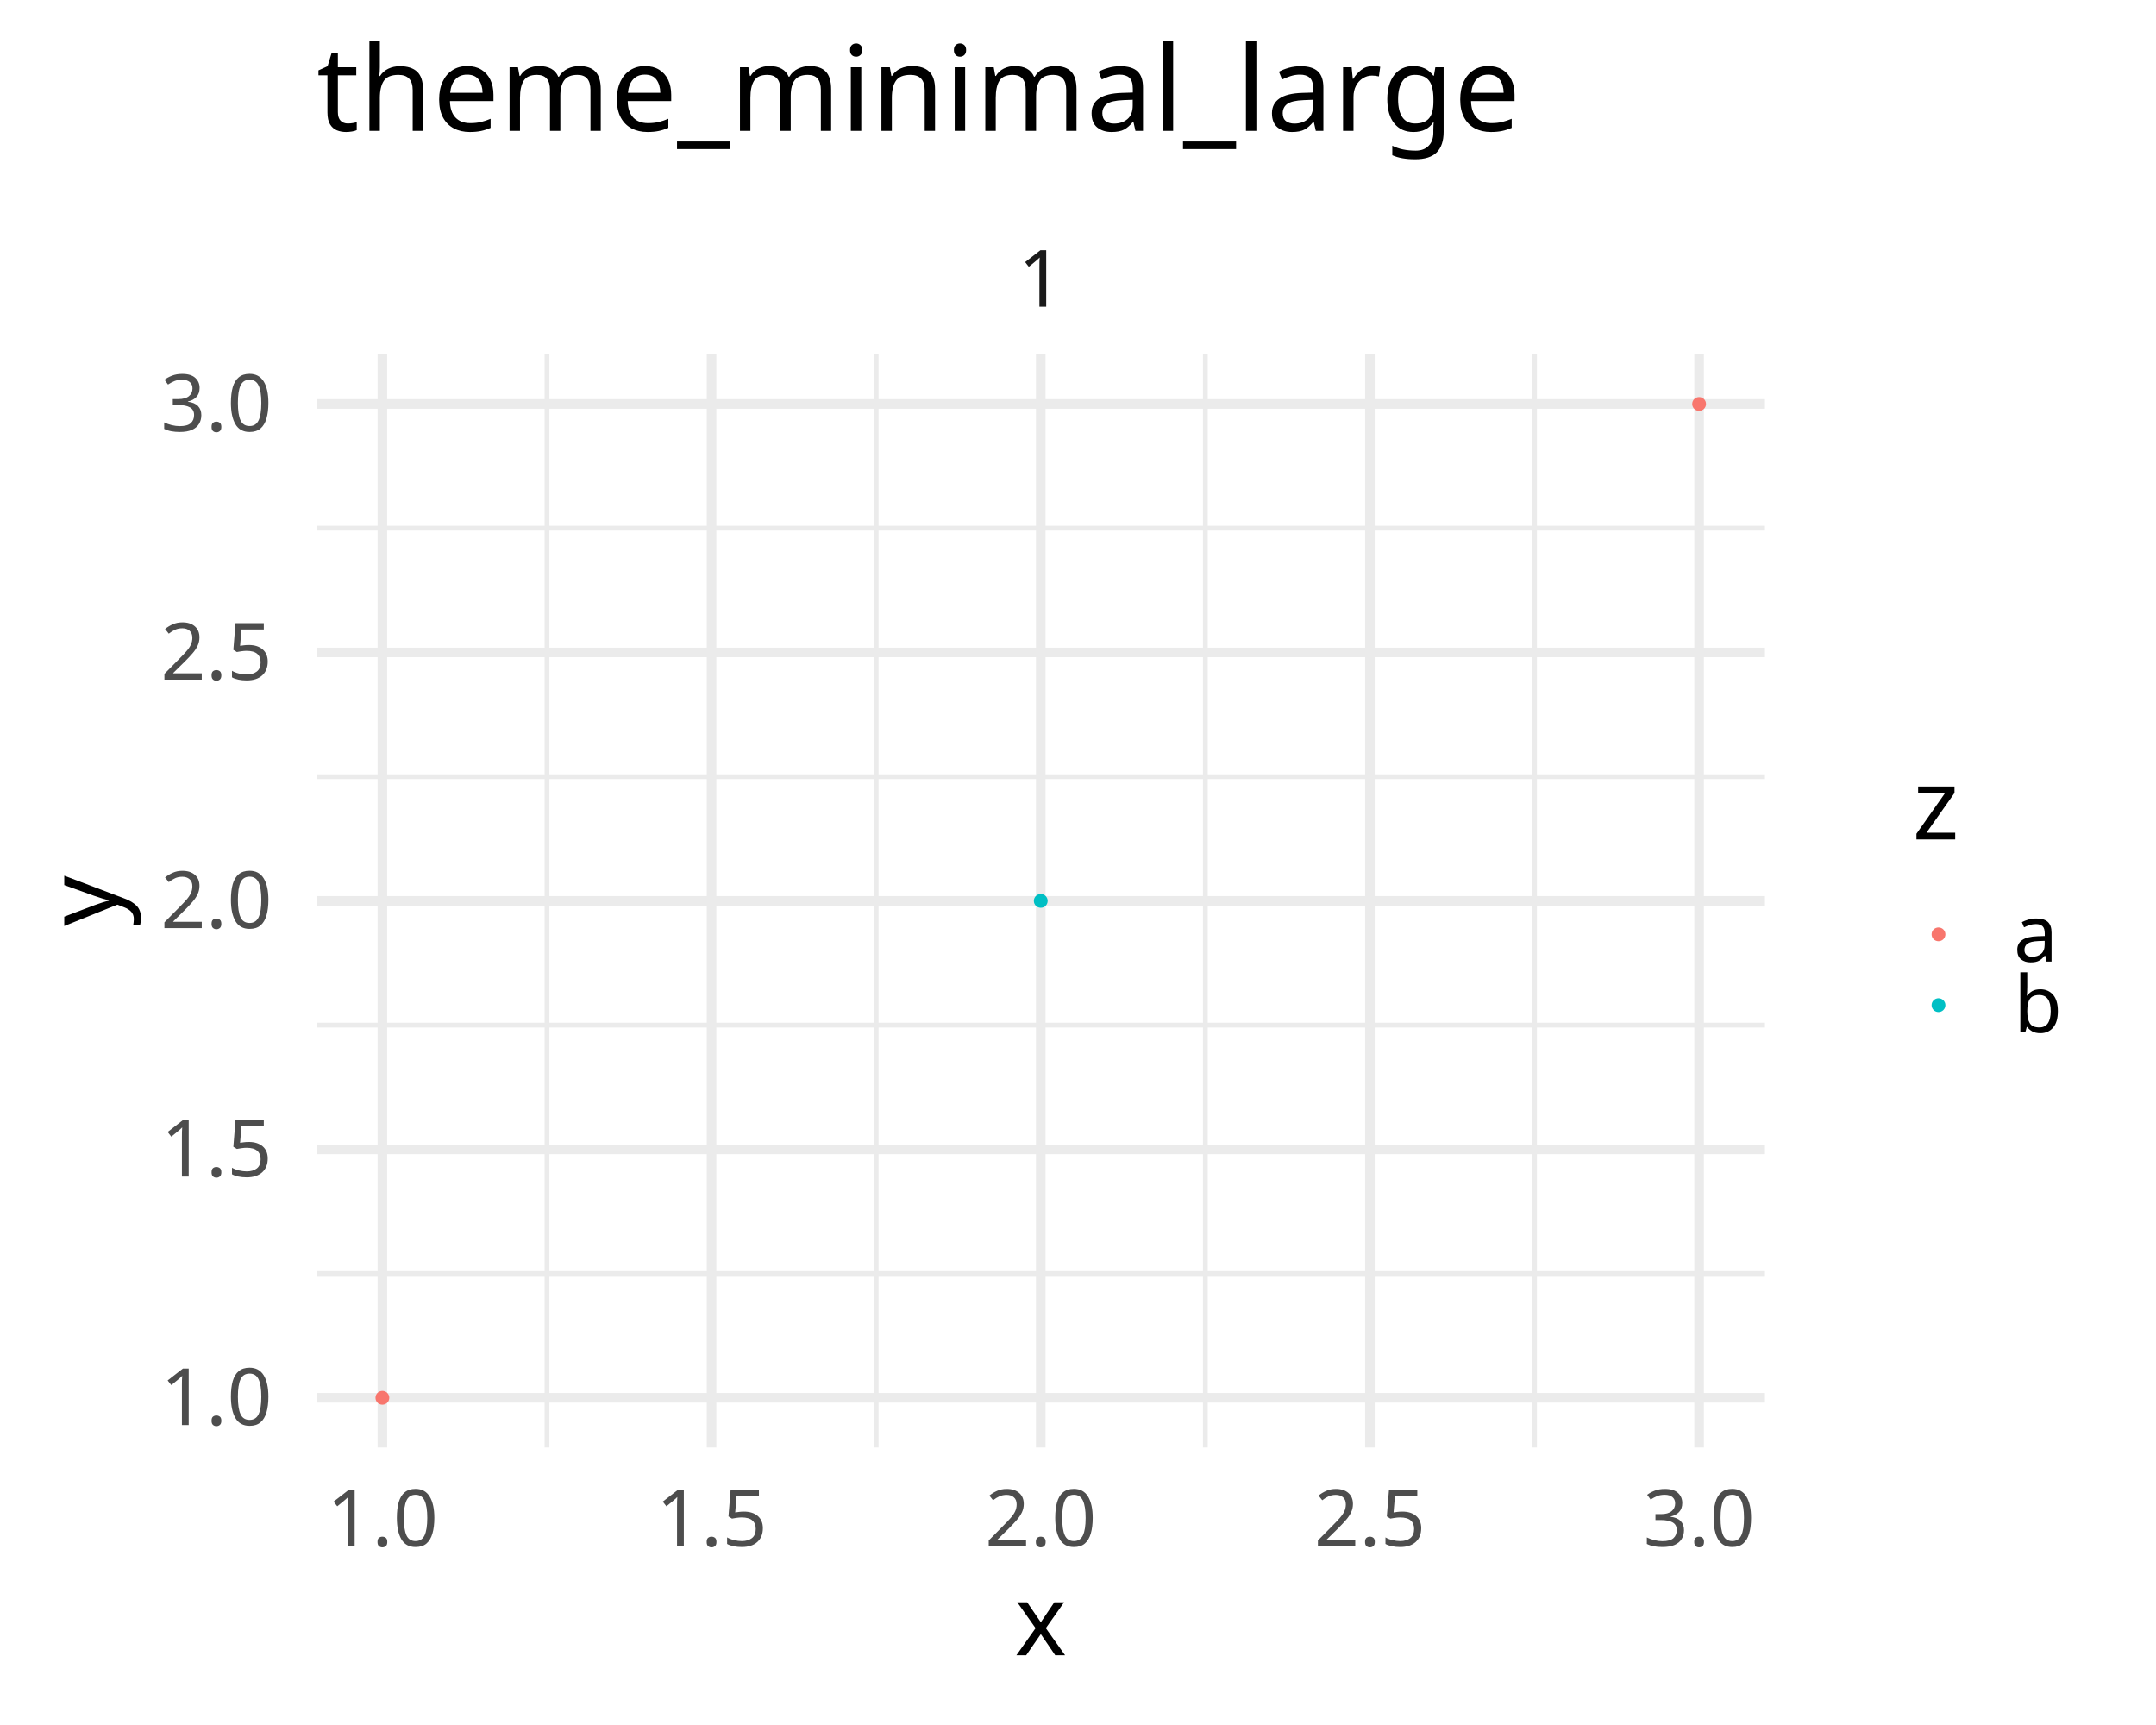
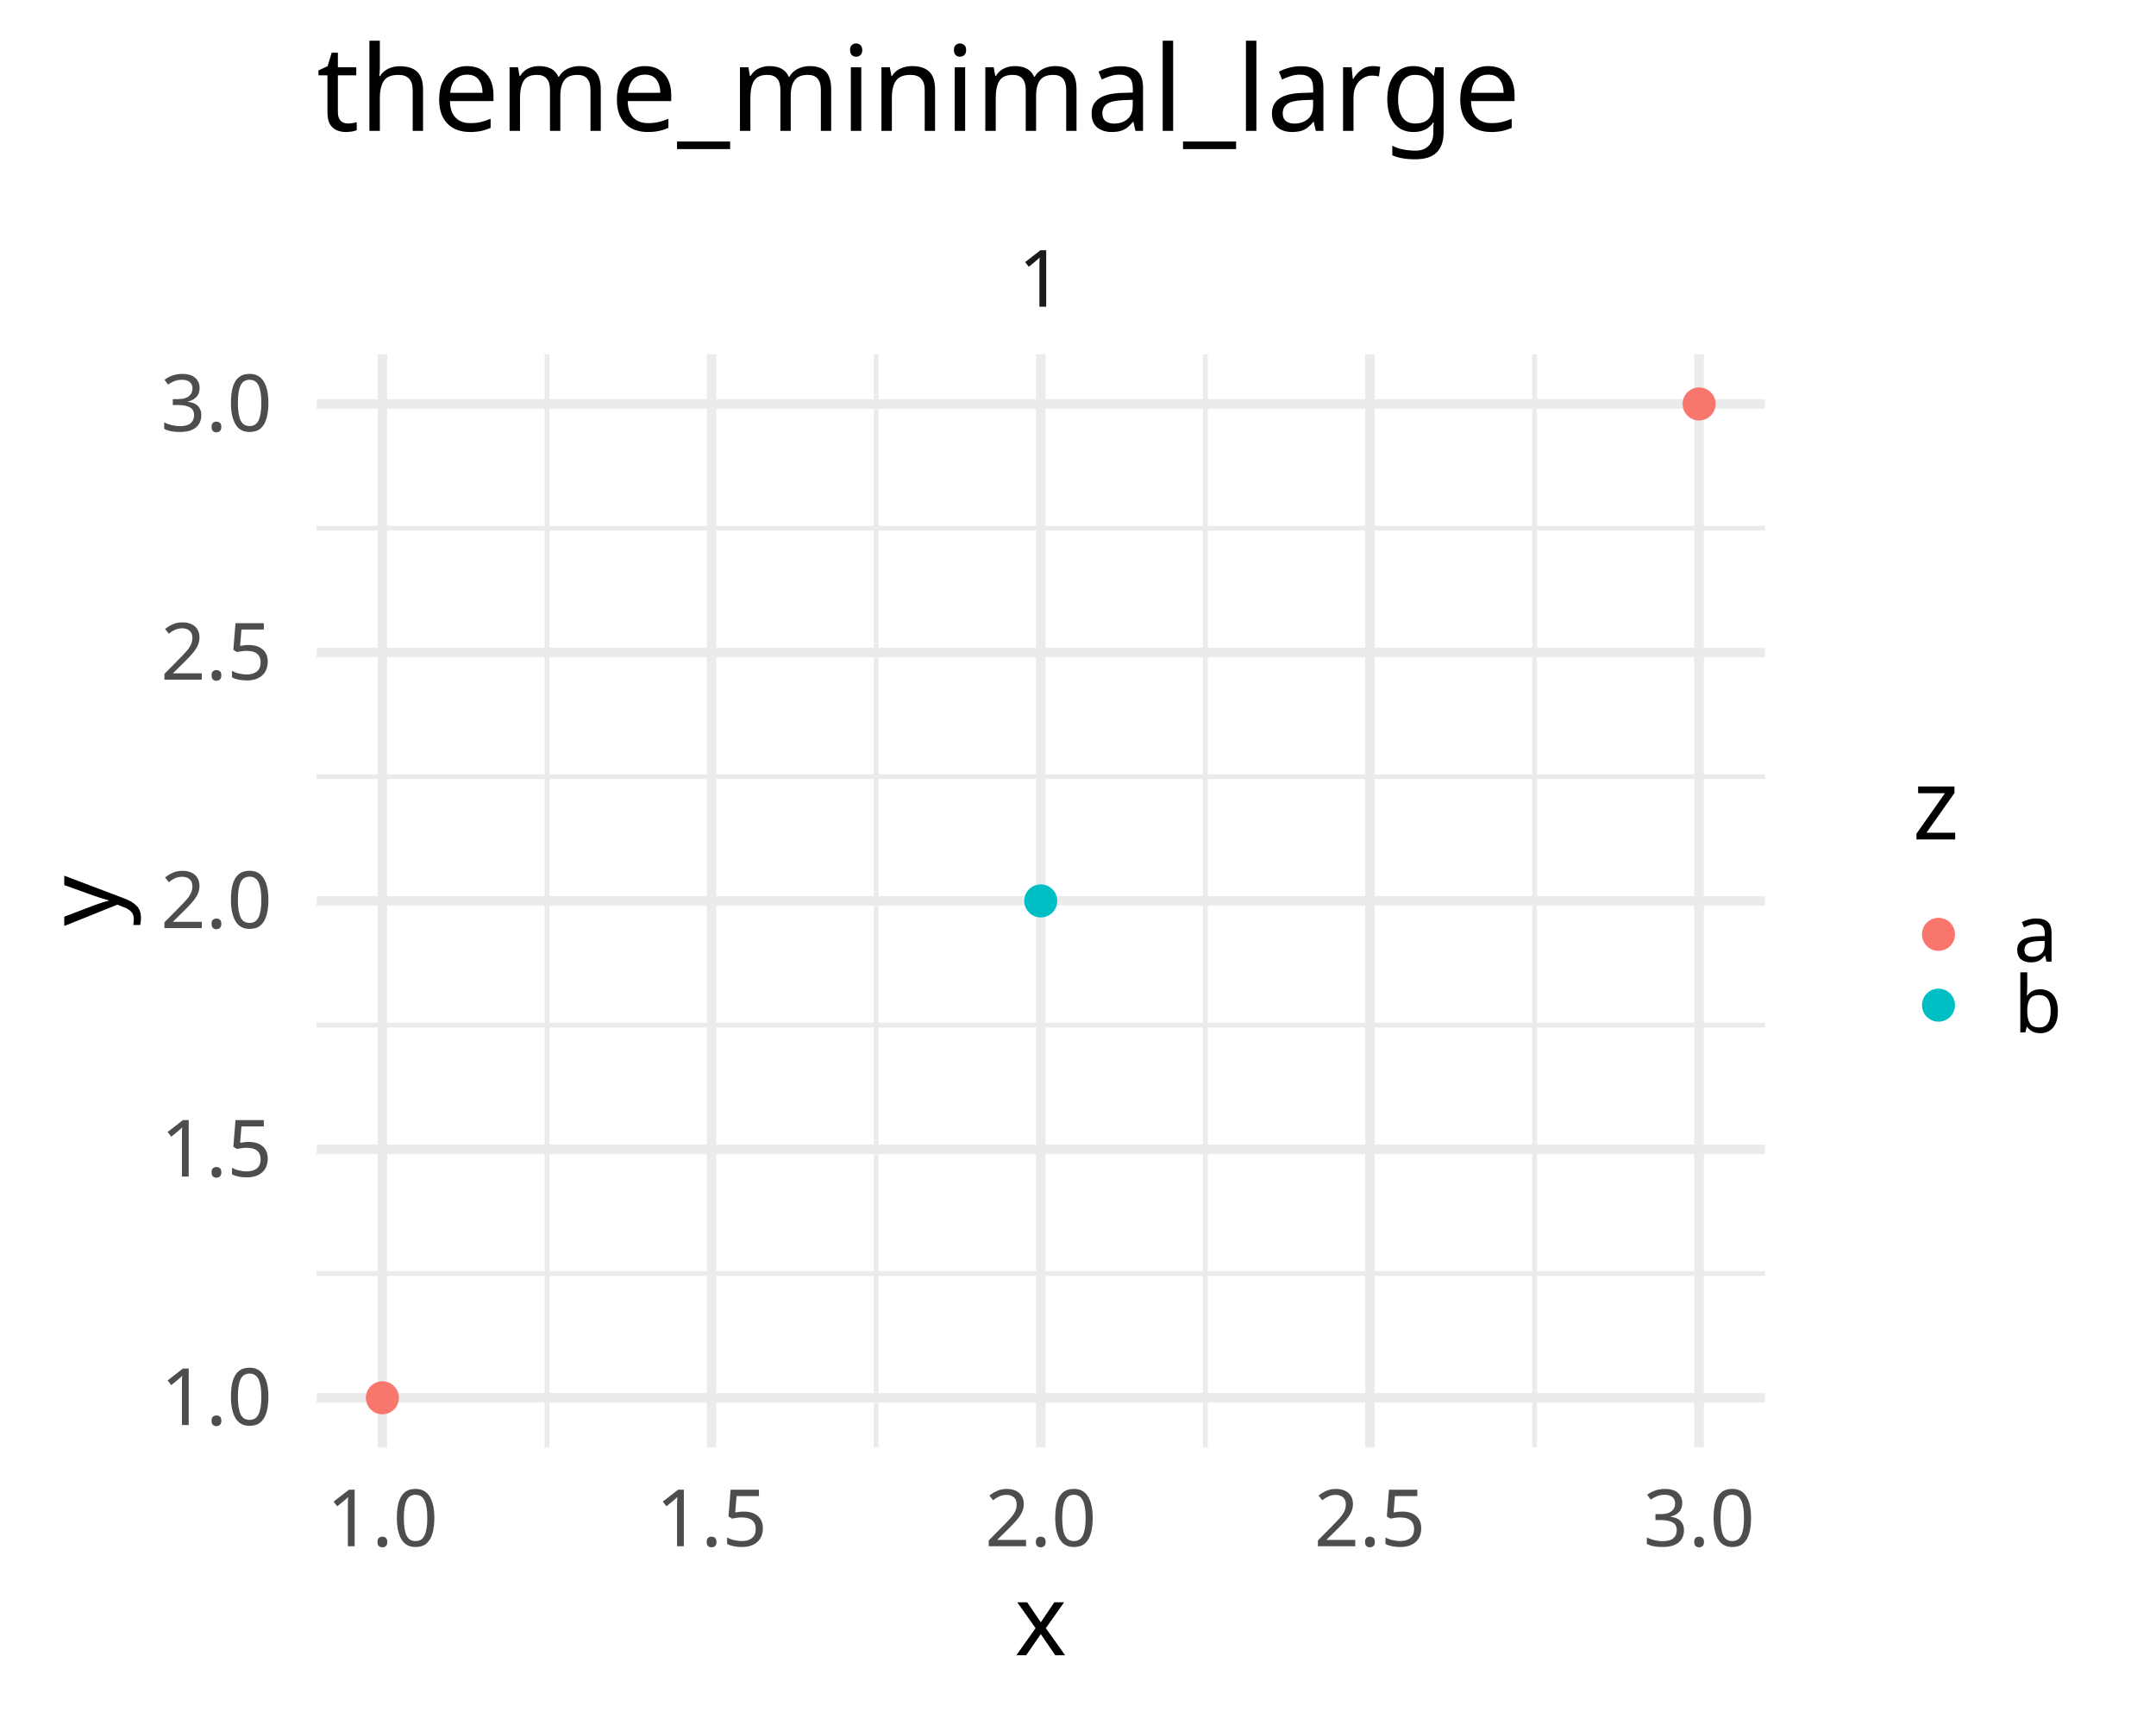
<svg xmlns="http://www.w3.org/2000/svg" class="svglite" data-engine-version="2.0" width="720.00pt" height="576.00pt" viewBox="0 0 720.00 576.00">
  <defs>
    <style type="text/css">
    .svglite line, .svglite polyline, .svglite polygon, .svglite path, .svglite rect, .svglite circle {
      fill: none;
      stroke: #000000;
      stroke-linecap: round;
      stroke-linejoin: round;
      stroke-miterlimit: 10.00;
    }
  </style>
  </defs>
  <rect width="100%" height="100%" style="stroke: none; fill: #FFFFFF;" />
  <defs>
    <clipPath id="cpMC4wMHw3MjAuMDB8MC4wMHw1NzYuMDA=">
      <rect x="0.00" y="0.00" width="720.00" height="576.00" />
    </clipPath>
  </defs>
  <g clip-path="url(#cpMC4wMHw3MjAuMDB8MC4wMHw1NzYuMDA=)">
</g>
  <defs>
    <clipPath id="cpMTA1LjcxfDU4OS40MXwxMTguMzB8NDgzLjM0">
      <rect x="105.71" y="118.30" width="483.69" height="365.04" />
    </clipPath>
  </defs>
  <g clip-path="url(#cpMTA1LjcxfDU4OS40MXwxMTguMzB8NDgzLjM0)">
    <polyline points="105.71,425.26 589.41,425.26 " style="stroke-width: 1.60; stroke: #EBEBEB; stroke-linecap: butt;" />
    <polyline points="105.71,342.30 589.41,342.30 " style="stroke-width: 1.60; stroke: #EBEBEB; stroke-linecap: butt;" />
    <polyline points="105.71,259.34 589.41,259.34 " style="stroke-width: 1.60; stroke: #EBEBEB; stroke-linecap: butt;" />
    <polyline points="105.71,176.37 589.41,176.37 " style="stroke-width: 1.60; stroke: #EBEBEB; stroke-linecap: butt;" />
    <polyline points="182.67,483.34 182.67,118.30 " style="stroke-width: 1.60; stroke: #EBEBEB; stroke-linecap: butt;" />
    <polyline points="292.60,483.34 292.60,118.30 " style="stroke-width: 1.60; stroke: #EBEBEB; stroke-linecap: butt;" />
    <polyline points="402.53,483.34 402.53,118.30 " style="stroke-width: 1.60; stroke: #EBEBEB; stroke-linecap: butt;" />
    <polyline points="512.46,483.34 512.46,118.30 " style="stroke-width: 1.60; stroke: #EBEBEB; stroke-linecap: butt;" />
    <polyline points="105.71,466.74 589.41,466.74 " style="stroke-width: 3.20; stroke: #EBEBEB; stroke-linecap: butt;" />
    <polyline points="105.71,383.78 589.41,383.78 " style="stroke-width: 3.20; stroke: #EBEBEB; stroke-linecap: butt;" />
    <polyline points="105.71,300.82 589.41,300.82 " style="stroke-width: 3.20; stroke: #EBEBEB; stroke-linecap: butt;" />
    <polyline points="105.71,217.86 589.41,217.86 " style="stroke-width: 3.20; stroke: #EBEBEB; stroke-linecap: butt;" />
    <polyline points="105.71,134.89 589.41,134.89 " style="stroke-width: 3.20; stroke: #EBEBEB; stroke-linecap: butt;" />
    <polyline points="127.70,483.34 127.70,118.30 " style="stroke-width: 3.20; stroke: #EBEBEB; stroke-linecap: butt;" />
    <polyline points="237.63,483.34 237.63,118.30 " style="stroke-width: 3.20; stroke: #EBEBEB; stroke-linecap: butt;" />
    <polyline points="347.56,483.34 347.56,118.30 " style="stroke-width: 3.20; stroke: #EBEBEB; stroke-linecap: butt;" />
    <polyline points="457.49,483.34 457.49,118.30 " style="stroke-width: 3.20; stroke: #EBEBEB; stroke-linecap: butt;" />
    <polyline points="567.42,483.34 567.42,118.30 " style="stroke-width: 3.20; stroke: #EBEBEB; stroke-linecap: butt;" />
-     <circle cx="127.70" cy="466.74" r="1.95" style="stroke-width: 0.71; stroke: #F8766D; fill: #F8766D;" />
-     <circle cx="347.56" cy="300.82" r="1.95" style="stroke-width: 0.71; stroke: #00BFC4; fill: #00BFC4;" />
-     <circle cx="567.42" cy="134.89" r="1.95" style="stroke-width: 0.71; stroke: #F8766D; fill: #F8766D;" />
+     <circle cx="127.70" cy="466.74" r="5.16" style="stroke-width: 0.71; stroke: #F8766D; fill: #F8766D;" />
+     <circle cx="347.56" cy="300.82" r="5.16" style="stroke-width: 0.71; stroke: #00BFC4; fill: #00BFC4;" />
+     <circle cx="567.42" cy="134.89" r="5.16" style="stroke-width: 0.71; stroke: #F8766D; fill: #F8766D;" />
  </g>
  <g clip-path="url(#cpMC4wMHw3MjAuMDB8MC4wMHw1NzYuMDA=)">
</g>
  <defs>
    <clipPath id="cpMTA1LjcxfDU4OS40MXw2OC4zNXwxMTguMzA=">
      <rect x="105.71" y="68.35" width="483.69" height="49.95" />
    </clipPath>
  </defs>
  <g clip-path="url(#cpMTA1LjcxfDU4OS40MXw2OC4zNXwxMTguMzA=)">
    <text x="347.56" y="102.41" text-anchor="middle" style="font-size: 26.40px; fill: #1A1A1A; font-family: sans;" textLength="14.68px" lengthAdjust="spacingAndGlyphs">1</text>
  </g>
  <g clip-path="url(#cpMC4wMHw3MjAuMDB8MC4wMHw1NzYuMDA=)">
    <text x="127.70" y="516.30" text-anchor="middle" style="font-size: 26.40px; fill: #4D4D4D; font-family: sans;" textLength="36.70px" lengthAdjust="spacingAndGlyphs">1.0</text>
    <text x="237.63" y="516.30" text-anchor="middle" style="font-size: 26.40px; fill: #4D4D4D; font-family: sans;" textLength="36.70px" lengthAdjust="spacingAndGlyphs">1.5</text>
    <text x="347.56" y="516.30" text-anchor="middle" style="font-size: 26.40px; fill: #4D4D4D; font-family: sans;" textLength="36.70px" lengthAdjust="spacingAndGlyphs">2.0</text>
    <text x="457.49" y="516.30" text-anchor="middle" style="font-size: 26.40px; fill: #4D4D4D; font-family: sans;" textLength="36.70px" lengthAdjust="spacingAndGlyphs">2.5</text>
    <text x="567.42" y="516.30" text-anchor="middle" style="font-size: 26.40px; fill: #4D4D4D; font-family: sans;" textLength="36.70px" lengthAdjust="spacingAndGlyphs">3.0</text>
    <text x="90.92" y="475.83" text-anchor="end" style="font-size: 26.40px; fill: #4D4D4D; font-family: sans;" textLength="36.70px" lengthAdjust="spacingAndGlyphs">1.0</text>
    <text x="90.92" y="392.87" text-anchor="end" style="font-size: 26.40px; fill: #4D4D4D; font-family: sans;" textLength="36.70px" lengthAdjust="spacingAndGlyphs">1.5</text>
    <text x="90.92" y="309.90" text-anchor="end" style="font-size: 26.40px; fill: #4D4D4D; font-family: sans;" textLength="36.70px" lengthAdjust="spacingAndGlyphs">2.0</text>
    <text x="90.92" y="226.94" text-anchor="end" style="font-size: 26.40px; fill: #4D4D4D; font-family: sans;" textLength="36.70px" lengthAdjust="spacingAndGlyphs">2.5</text>
    <text x="90.92" y="143.98" text-anchor="end" style="font-size: 26.40px; fill: #4D4D4D; font-family: sans;" textLength="36.70px" lengthAdjust="spacingAndGlyphs">3.0</text>
    <text x="347.56" y="552.71" text-anchor="middle" style="font-size: 33.00px; font-family: sans;" textLength="16.51px" lengthAdjust="spacingAndGlyphs">x</text>
    <text transform="translate(39.15,300.82) rotate(-90)" text-anchor="middle" style="font-size: 33.00px; font-family: sans;" textLength="16.51px" lengthAdjust="spacingAndGlyphs">y</text>
    <text x="638.72" y="280.31" style="font-size: 33.00px; font-family: sans;" textLength="16.51px" lengthAdjust="spacingAndGlyphs">z</text>
-     <circle cx="647.36" cy="311.99" r="1.95" style="stroke-width: 0.71; stroke: #F8766D; fill: #F8766D;" />
-     <circle cx="647.36" cy="335.64" r="1.95" style="stroke-width: 0.71; stroke: #00BFC4; fill: #00BFC4;" />
+     <circle cx="647.36" cy="311.99" r="5.16" style="stroke-width: 0.71; stroke: #F8766D; fill: #F8766D;" />
+     <circle cx="647.36" cy="335.64" r="5.16" style="stroke-width: 0.71; stroke: #00BFC4; fill: #00BFC4;" />
    <text x="672.44" y="321.08" style="font-size: 26.40px; font-family: sans;" textLength="14.68px" lengthAdjust="spacingAndGlyphs">a</text>
    <text x="672.44" y="344.73" style="font-size: 26.40px; font-family: sans;" textLength="14.68px" lengthAdjust="spacingAndGlyphs">b</text>
    <text x="105.71" y="43.69" style="font-size: 39.60px; font-family: sans;" textLength="378.62px" lengthAdjust="spacingAndGlyphs">theme_minimal_large</text>
  </g>
</svg>
